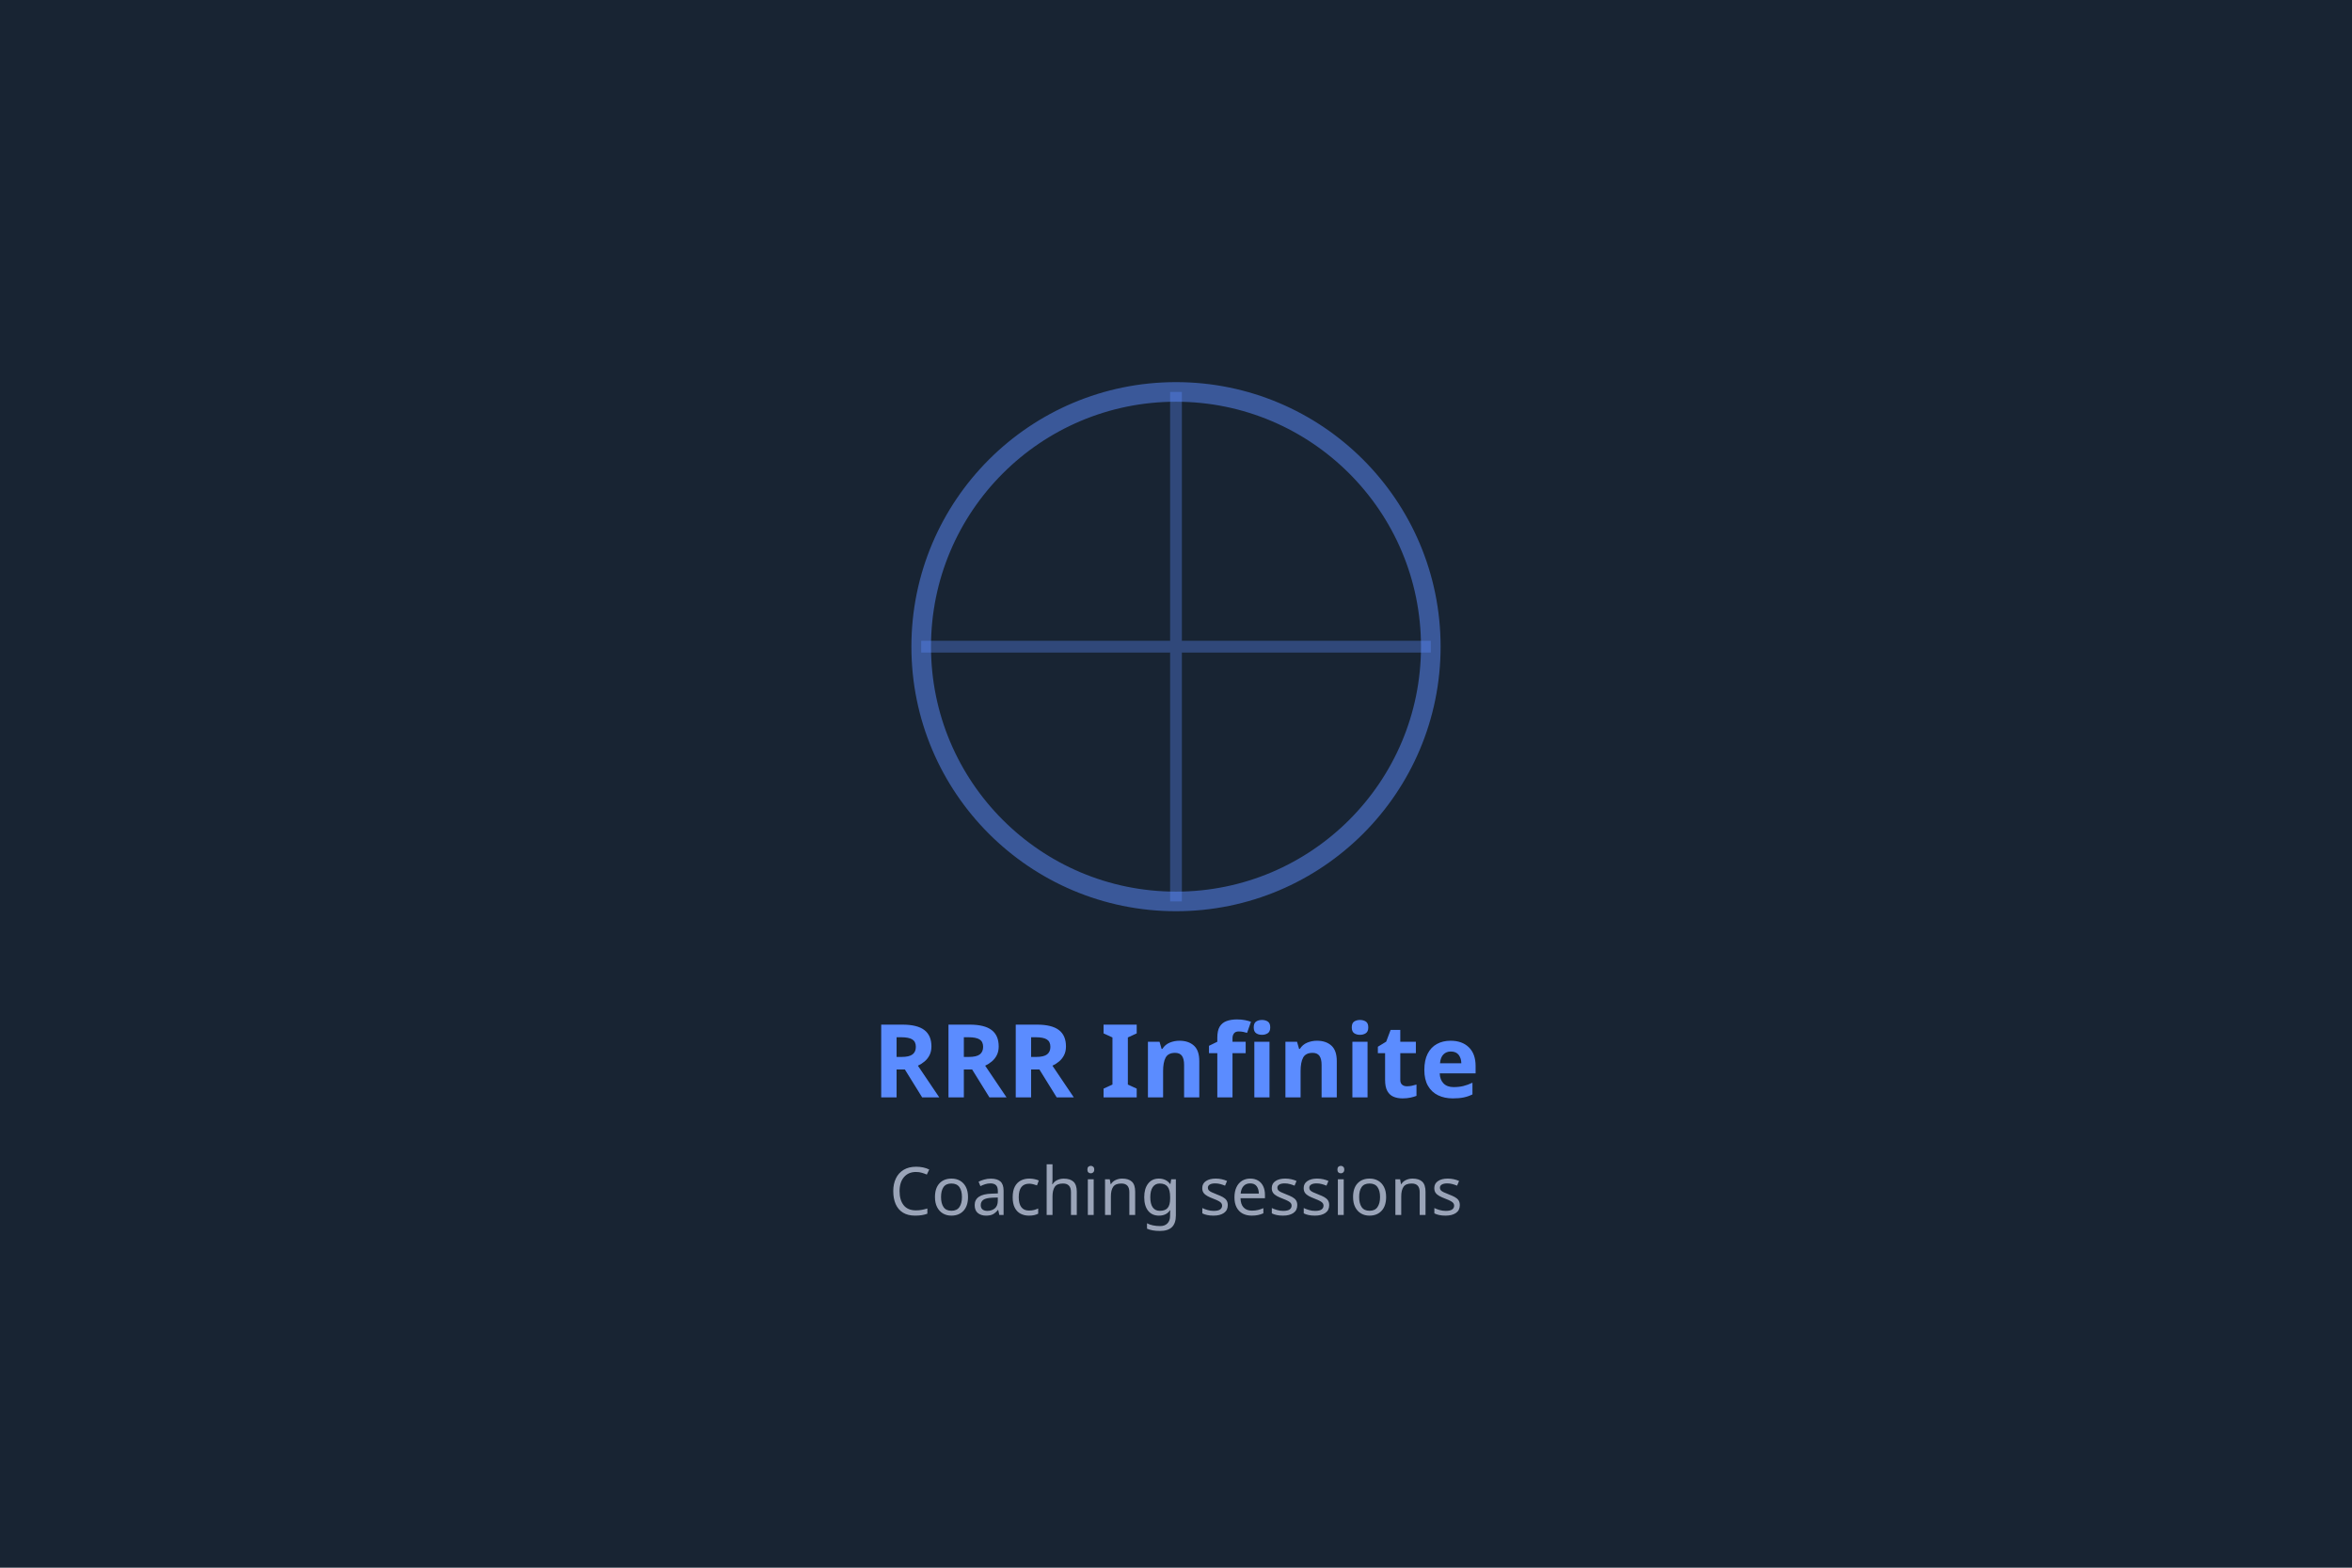
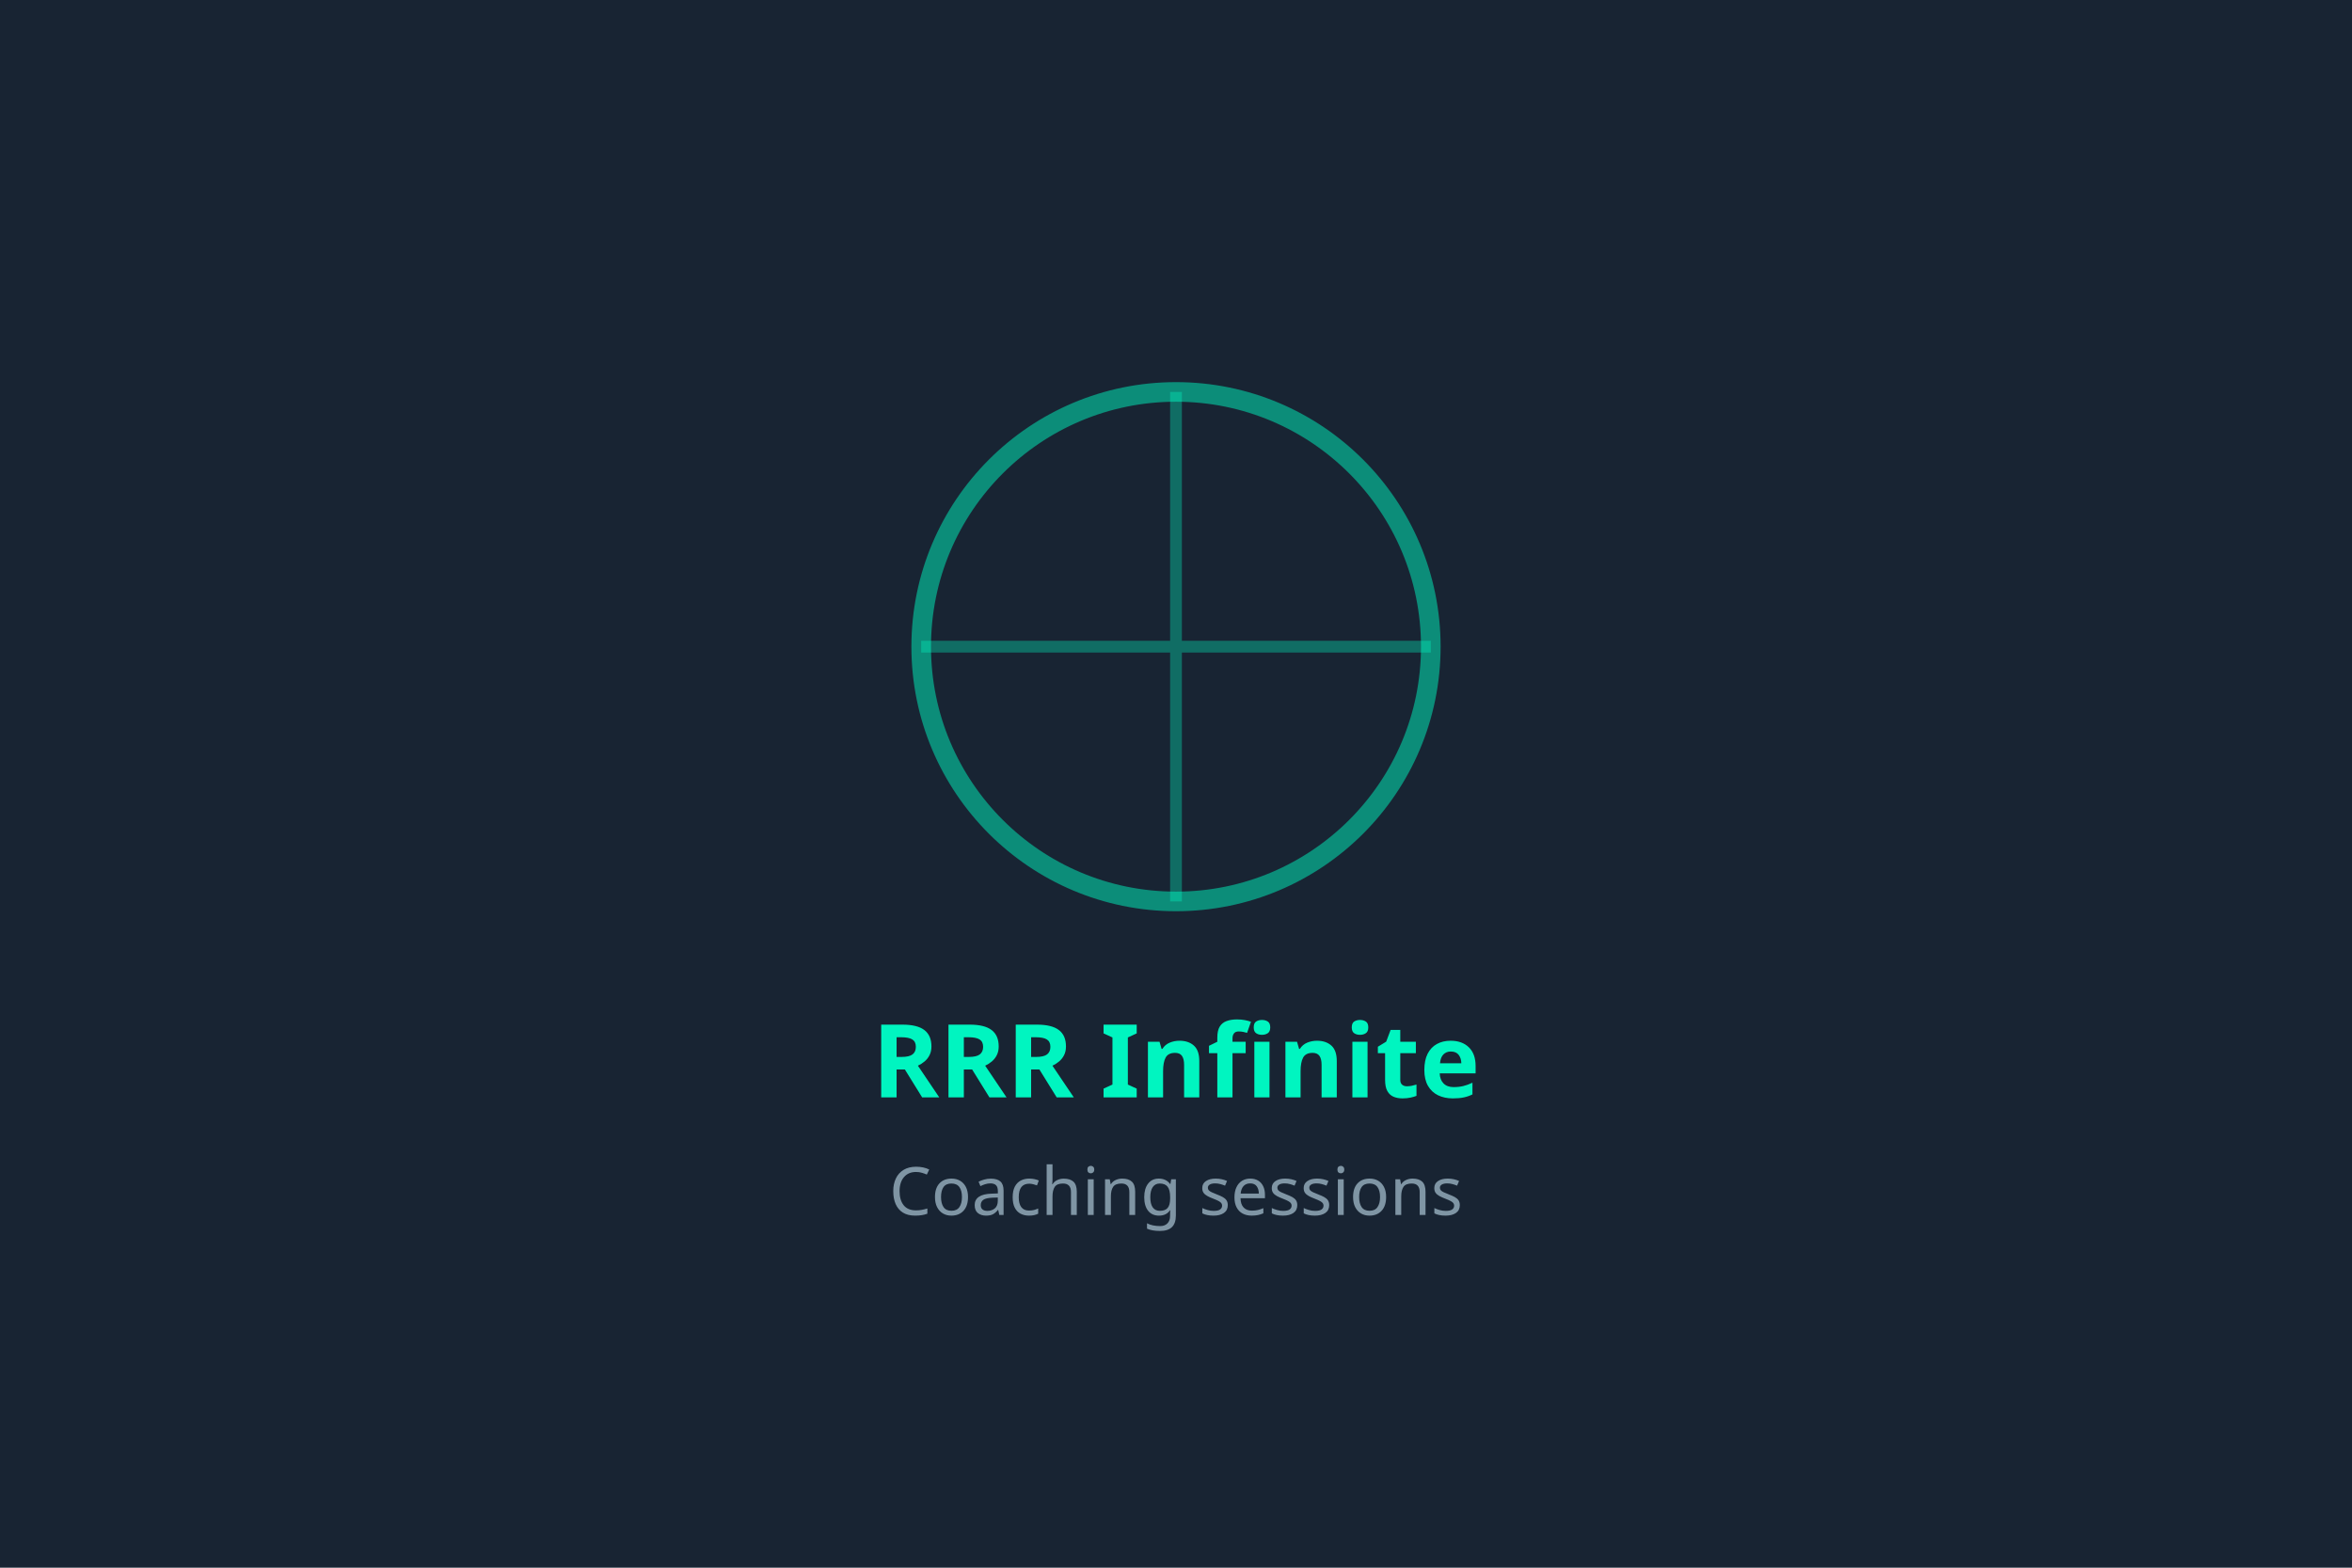
<svg xmlns="http://www.w3.org/2000/svg" viewBox="0 0 1200 800" width="1200" height="800" role="img" aria-label="Coaching sessions placeholder">
  <rect width="1200" height="800" fill="#182433" />
-   <circle cx="600" cy="330" r="130" fill="none" stroke="#5b8cff" stroke-width="10" opacity="0.5" />
-   <path d="M470 330h260M600 200v260" stroke="#5b8cff" stroke-width="6" opacity="0.35" />
-   <text x="600" y="560" fill="#5b8cff" font-family="system-ui, sans-serif" font-size="52" font-weight="700" text-anchor="middle">RRR Infinite</text>
-   <text x="600" y="620" fill="#9aa4b8" font-family="system-ui, sans-serif" font-size="34" text-anchor="middle">Coaching sessions</text>
+   <circle cx="600" cy="330" r="130" fill="none" stroke="#00f5c0" stroke-width="10" opacity="0.5" />
+   <path d="M470 330h260M600 200v260" stroke="#00f5c0" stroke-width="6" opacity="0.35" />
+   <text x="600" y="560" fill="#00f5c0" font-family="system-ui, sans-serif" font-size="52" font-weight="700" text-anchor="middle">RRR Infinite</text>
+   <text x="600" y="620" fill="#7f95a4" font-family="system-ui, sans-serif" font-size="34" text-anchor="middle">Coaching sessions</text>
</svg>
